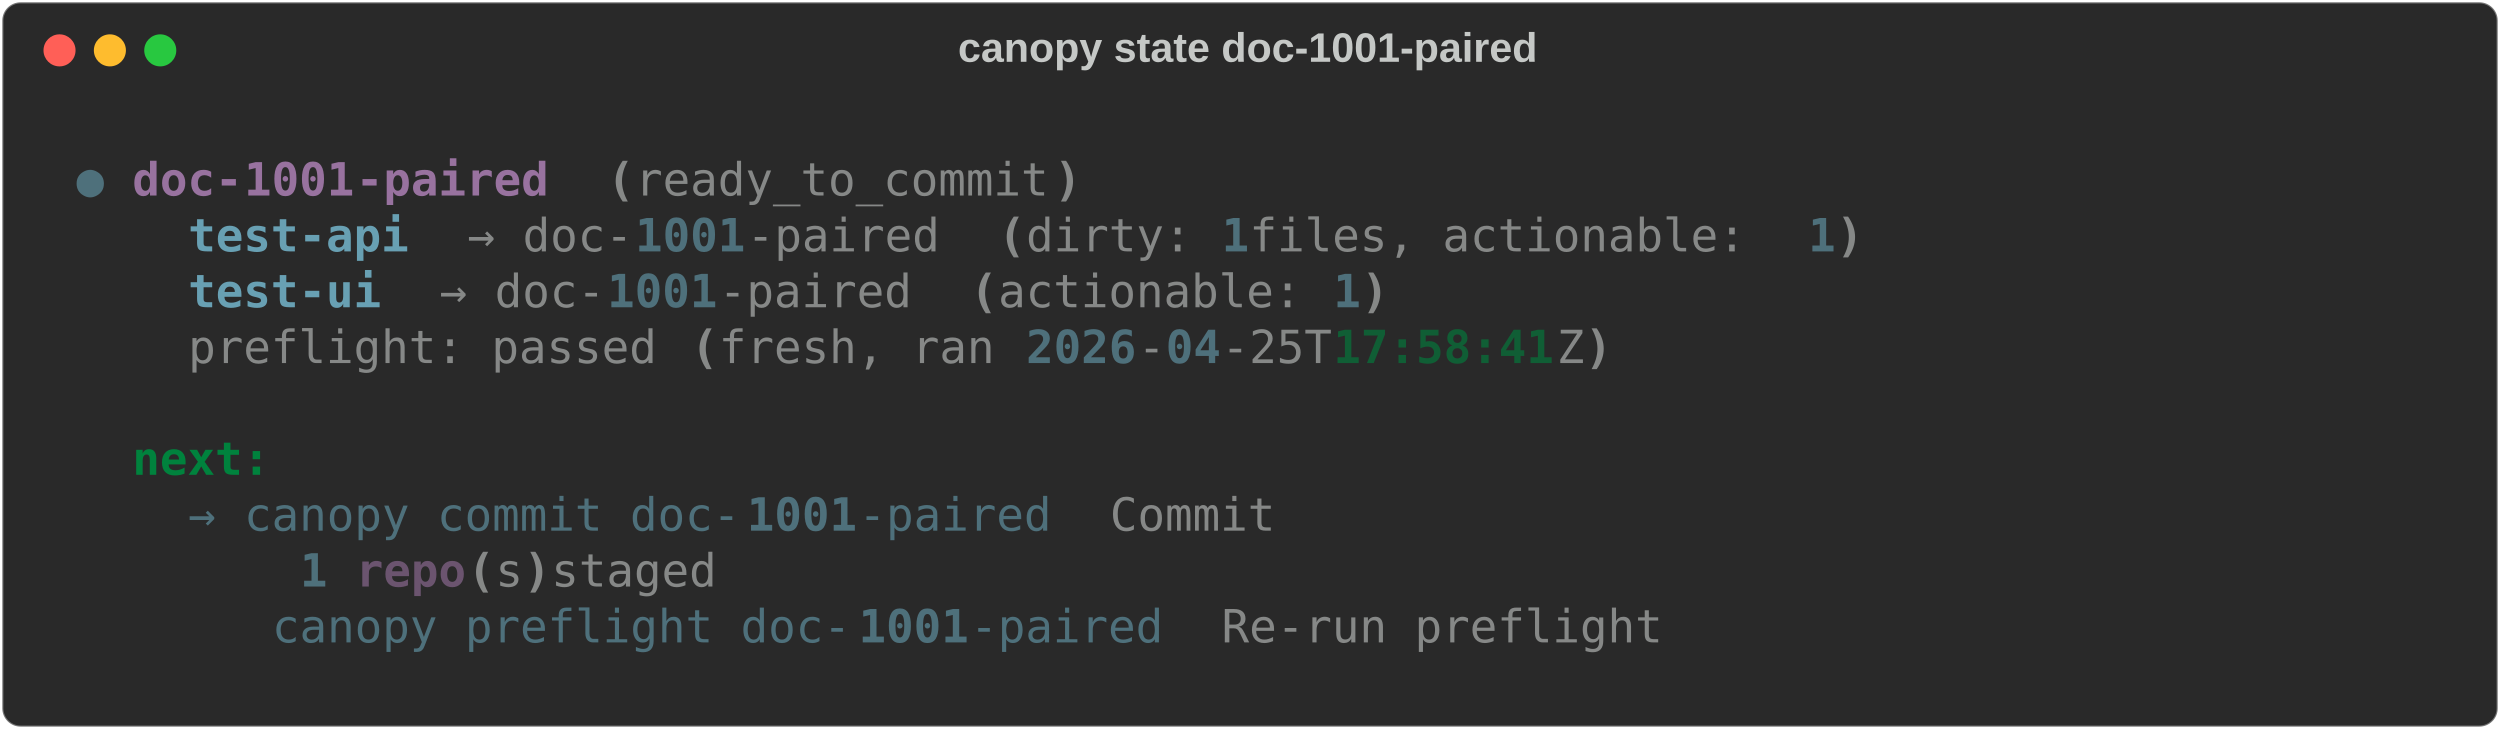
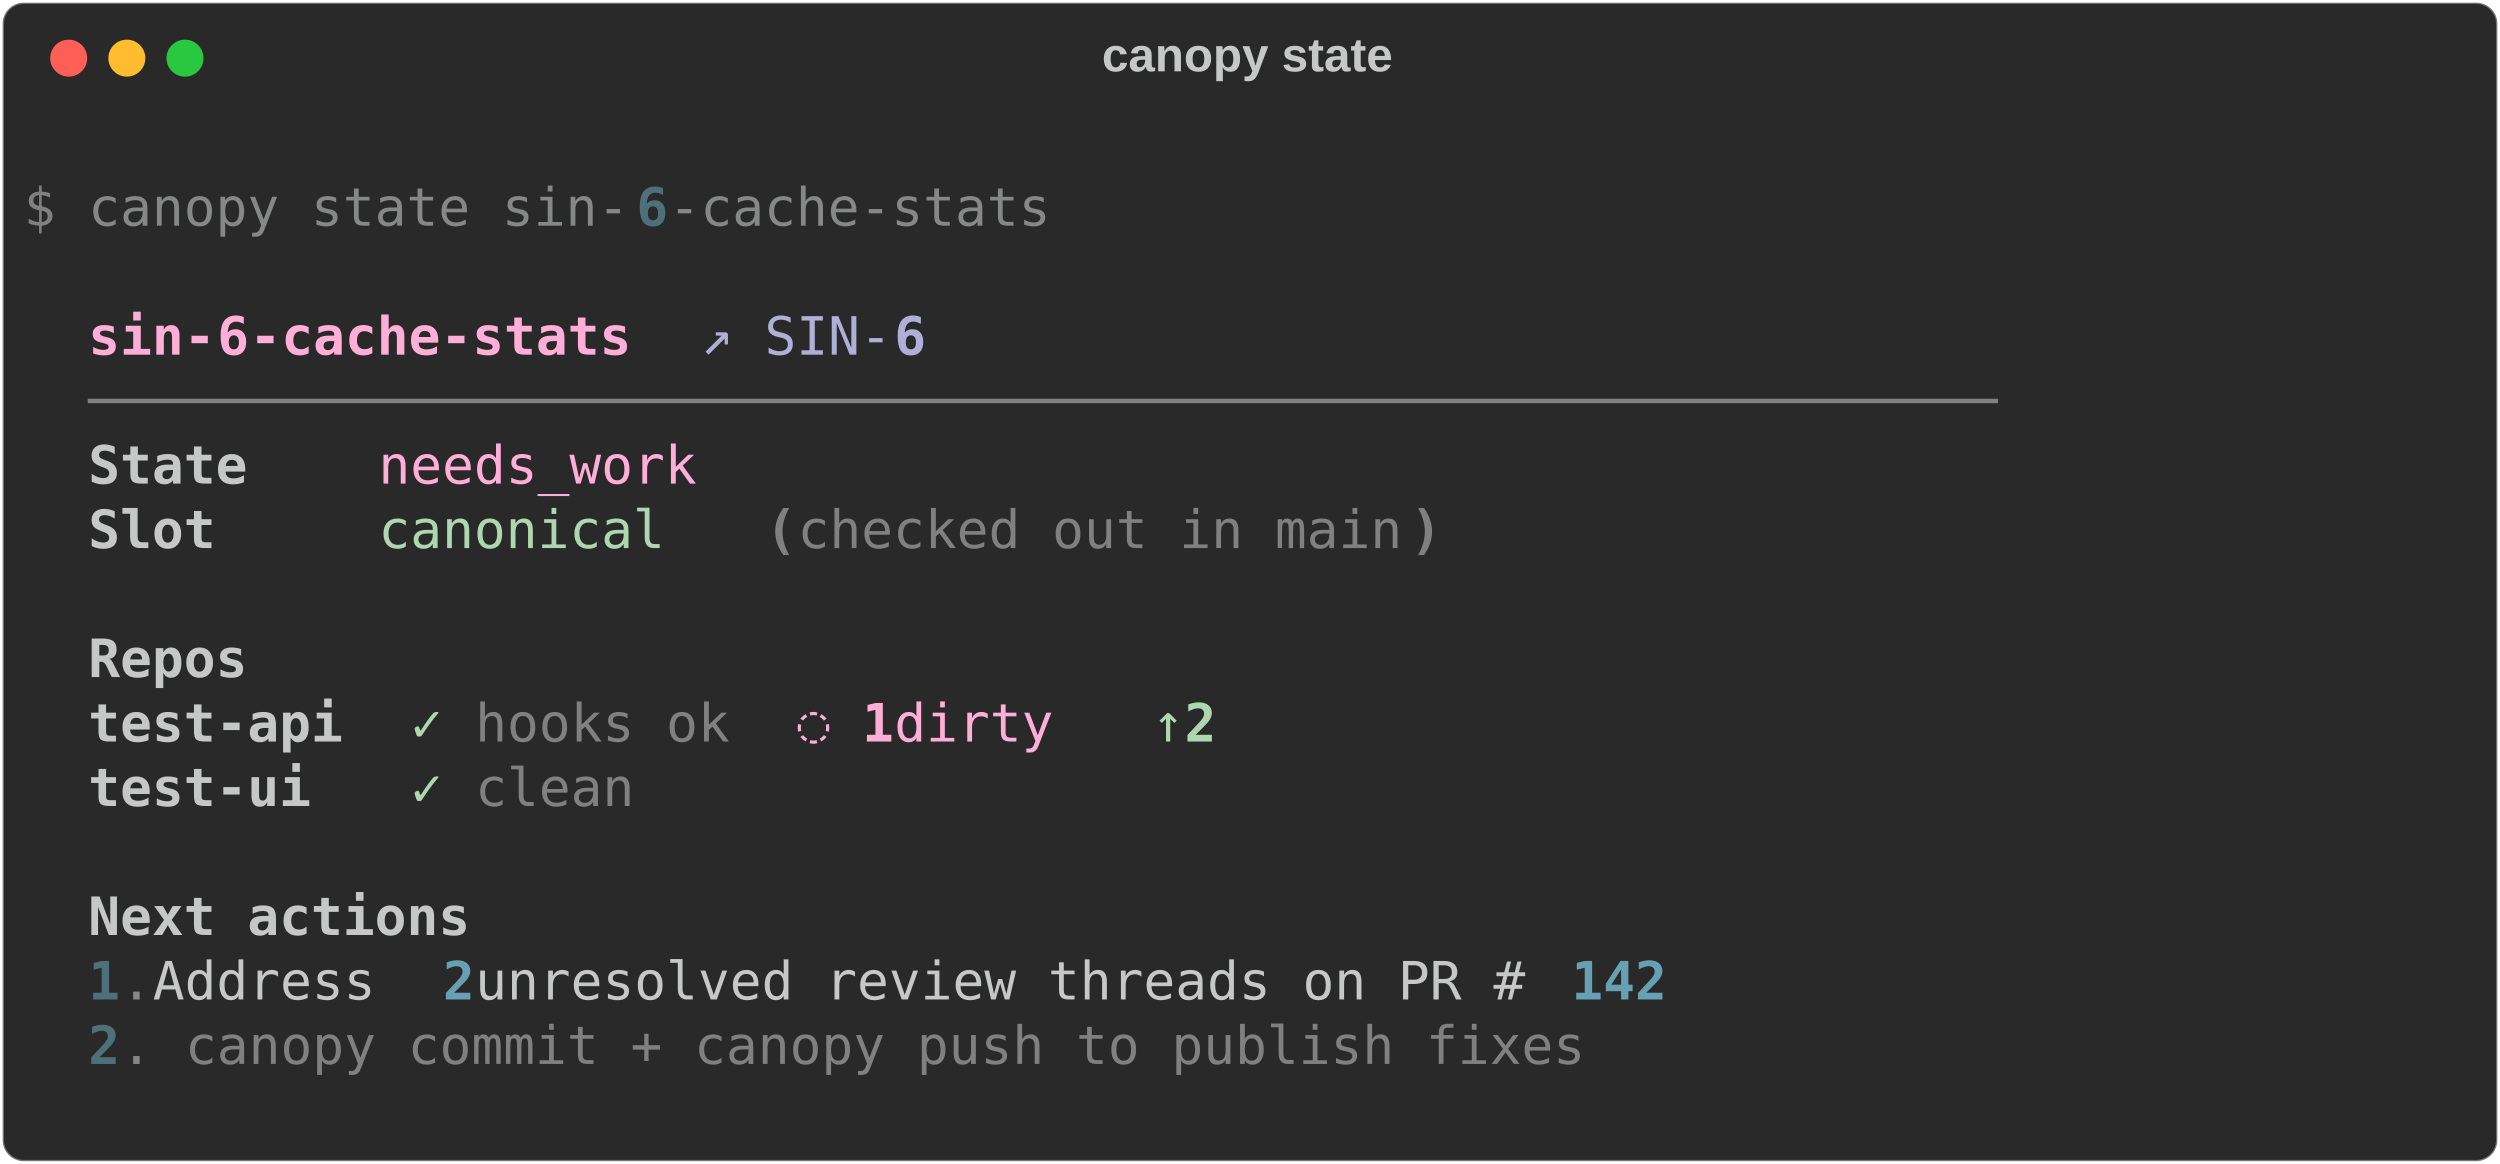
- <svg xmlns="http://www.w3.org/2000/svg" class="rich-terminal" viewBox="0 0 1092 318.4">
+ <svg xmlns="http://www.w3.org/2000/svg" class="rich-terminal" viewBox="0 0 946 440.4">
  <style>

    @font-face {
        font-family: "Fira Code";
        src: local("FiraCode-Regular"),
                url("https://cdnjs.cloudflare.com/ajax/libs/firacode/6.2.0/woff2/FiraCode-Regular.woff2") format("woff2"),
                url("https://cdnjs.cloudflare.com/ajax/libs/firacode/6.2.0/woff/FiraCode-Regular.woff") format("woff");
        font-style: normal;
        font-weight: 400;
    }
    @font-face {
        font-family: "Fira Code";
        src: local("FiraCode-Bold"),
                url("https://cdnjs.cloudflare.com/ajax/libs/firacode/6.2.0/woff2/FiraCode-Bold.woff2") format("woff2"),
                url("https://cdnjs.cloudflare.com/ajax/libs/firacode/6.2.0/woff/FiraCode-Bold.woff") format("woff");
        font-style: bold;
        font-weight: 700;
    }

-     .terminal-3842053504-matrix {
+     .terminal-2416382088-matrix {
        font-family: Fira Code, monospace;
        font-size: 20px;
        line-height: 24.4px;
        font-variant-east-asian: full-width;
    }

-     .terminal-3842053504-title {
+     .terminal-2416382088-title {
        font-size: 18px;
        font-weight: bold;
        font-family: arial;
    }

-     .terminal-3842053504-r1 { fill: #c5c8c6 }
- .terminal-3842053504-r2 { fill: #4e707b }
- .terminal-3842053504-r3 { fill: #98729f;font-weight: bold }
- .terminal-3842053504-r4 { fill: #868887;font-weight: bold }
- .terminal-3842053504-r5 { fill: #868887 }
- .terminal-3842053504-r6 { fill: #68a0b3;font-weight: bold }
- .terminal-3842053504-r7 { fill: #4e707b;font-weight: bold }
- .terminal-3842053504-r8 { fill: #105e35;font-weight: bold }
- .terminal-3842053504-r9 { fill: #00823d;font-weight: bold }
- .terminal-3842053504-r10 { fill: #6b546f;font-weight: bold }
+     .terminal-2416382088-r1 { fill: #c5c8c6 }
+ .terminal-2416382088-r2 { fill: #808080 }
+ .terminal-2416382088-r3 { fill: #868887 }
+ .terminal-2416382088-r4 { fill: #4e707b;font-weight: bold }
+ .terminal-2416382088-r5 { fill: #ffafd7;font-weight: bold }
+ .terminal-2416382088-r6 { fill: #afafd7 }
+ .terminal-2416382088-r7 { fill: #afafd7;font-weight: bold }
+ .terminal-2416382088-r8 { fill: #c5c8c6;font-weight: bold }
+ .terminal-2416382088-r9 { fill: #ffafd7 }
+ .terminal-2416382088-r10 { fill: #afd7af }
+ .terminal-2416382088-r11 { fill: #808080;font-weight: bold }
+ .terminal-2416382088-r12 { fill: #afd7af;font-weight: bold }
+ .terminal-2416382088-r13 { fill: #68a0b3;font-weight: bold }
    </style>
  <defs>
-     <clipPath id="terminal-3842053504-clip-terminal">
-       <rect x="0" y="0" width="1072.6" height="267.4" />
+     <clipPath id="terminal-2416382088-clip-terminal">
+       <rect x="0" y="0" width="926.2" height="389.4" />
    </clipPath>
-     <clipPath id="terminal-3842053504-line-0">
-       <rect x="0" y="1.5" width="1073.6" height="24.65" />
+     <clipPath id="terminal-2416382088-line-0">
+       <rect x="0" y="1.5" width="927.2" height="24.65" />
    </clipPath>
-     <clipPath id="terminal-3842053504-line-1">
-       <rect x="0" y="25.9" width="1073.6" height="24.65" />
+     <clipPath id="terminal-2416382088-line-1">
+       <rect x="0" y="25.9" width="927.2" height="24.65" />
    </clipPath>
-     <clipPath id="terminal-3842053504-line-2">
-       <rect x="0" y="50.3" width="1073.6" height="24.65" />
+     <clipPath id="terminal-2416382088-line-2">
+       <rect x="0" y="50.3" width="927.2" height="24.65" />
    </clipPath>
-     <clipPath id="terminal-3842053504-line-3">
-       <rect x="0" y="74.7" width="1073.6" height="24.65" />
+     <clipPath id="terminal-2416382088-line-3">
+       <rect x="0" y="74.7" width="927.2" height="24.65" />
    </clipPath>
-     <clipPath id="terminal-3842053504-line-4">
-       <rect x="0" y="99.1" width="1073.6" height="24.65" />
+     <clipPath id="terminal-2416382088-line-4">
+       <rect x="0" y="99.1" width="927.2" height="24.65" />
    </clipPath>
-     <clipPath id="terminal-3842053504-line-5">
-       <rect x="0" y="123.5" width="1073.6" height="24.65" />
+     <clipPath id="terminal-2416382088-line-5">
+       <rect x="0" y="123.5" width="927.2" height="24.65" />
    </clipPath>
-     <clipPath id="terminal-3842053504-line-6">
-       <rect x="0" y="147.9" width="1073.6" height="24.65" />
+     <clipPath id="terminal-2416382088-line-6">
+       <rect x="0" y="147.9" width="927.2" height="24.65" />
    </clipPath>
-     <clipPath id="terminal-3842053504-line-7">
-       <rect x="0" y="172.3" width="1073.6" height="24.65" />
+     <clipPath id="terminal-2416382088-line-7">
+       <rect x="0" y="172.3" width="927.2" height="24.65" />
    </clipPath>
-     <clipPath id="terminal-3842053504-line-8">
-       <rect x="0" y="196.7" width="1073.6" height="24.65" />
+     <clipPath id="terminal-2416382088-line-8">
+       <rect x="0" y="196.7" width="927.2" height="24.65" />
    </clipPath>
-     <clipPath id="terminal-3842053504-line-9">
-       <rect x="0" y="221.1" width="1073.6" height="24.65" />
+     <clipPath id="terminal-2416382088-line-9">
+       <rect x="0" y="221.1" width="927.2" height="24.65" />
+     </clipPath>
+     <clipPath id="terminal-2416382088-line-10">
+       <rect x="0" y="245.5" width="927.2" height="24.65" />
+     </clipPath>
+     <clipPath id="terminal-2416382088-line-11">
+       <rect x="0" y="269.9" width="927.2" height="24.65" />
+     </clipPath>
+     <clipPath id="terminal-2416382088-line-12">
+       <rect x="0" y="294.3" width="927.2" height="24.65" />
+     </clipPath>
+     <clipPath id="terminal-2416382088-line-13">
+       <rect x="0" y="318.7" width="927.2" height="24.65" />
+     </clipPath>
+     <clipPath id="terminal-2416382088-line-14">
+       <rect x="0" y="343.1" width="927.2" height="24.65" />
    </clipPath>
  </defs>
-   <rect fill="#292929" stroke="rgba(255,255,255,0.35)" stroke-width="1" x="1" y="1" width="1090" height="316.4" rx="8" />
-   <text class="terminal-3842053504-title" fill="#c5c8c6" text-anchor="middle" x="545" y="27">canopy state doc-1001-paired</text>
+   <rect fill="#292929" stroke="rgba(255,255,255,0.35)" stroke-width="1" x="1" y="1" width="944" height="438.4" rx="8" />
+   <text class="terminal-2416382088-title" fill="#c5c8c6" text-anchor="middle" x="472" y="27">canopy state</text>
  <g transform="translate(26,22)">
    <circle cx="0" cy="0" r="7" fill="#ff5f57" />
    <circle cx="22" cy="0" r="7" fill="#febc2e" />
    <circle cx="44" cy="0" r="7" fill="#28c840" />
  </g>
-   <g transform="translate(9, 41)" clip-path="url(#terminal-3842053504-clip-terminal)">
-     <g class="terminal-3842053504-matrix">
-       <text class="terminal-3842053504-r1" x="1073.6" y="20" textLength="12.2" clip-path="url(#terminal-3842053504-line-0)">
+   <g transform="translate(9, 41)" clip-path="url(#terminal-2416382088-clip-terminal)">
+     <g class="terminal-2416382088-matrix">
+       <text class="terminal-2416382088-r1" x="927.2" y="20" textLength="12.2" clip-path="url(#terminal-2416382088-line-0)">
</text>
-       <text class="terminal-3842053504-r2" x="24.4" y="44.4" textLength="12.2" clip-path="url(#terminal-3842053504-line-1)">●</text>
-       <text class="terminal-3842053504-r3" x="48.8" y="44.4" textLength="48.8" clip-path="url(#terminal-3842053504-line-1)">doc-</text>
-       <text class="terminal-3842053504-r3" x="97.6" y="44.4" textLength="48.8" clip-path="url(#terminal-3842053504-line-1)">1001</text>
-       <text class="terminal-3842053504-r3" x="146.4" y="44.4" textLength="85.4" clip-path="url(#terminal-3842053504-line-1)">-paired</text>
-       <text class="terminal-3842053504-r4" x="256.2" y="44.4" textLength="12.2" clip-path="url(#terminal-3842053504-line-1)">(</text>
-       <text class="terminal-3842053504-r5" x="268.4" y="44.4" textLength="183" clip-path="url(#terminal-3842053504-line-1)">ready_to_commit</text>
-       <text class="terminal-3842053504-r4" x="451.4" y="44.4" textLength="12.2" clip-path="url(#terminal-3842053504-line-1)">)</text>
-       <text class="terminal-3842053504-r1" x="1073.6" y="44.4" textLength="12.2" clip-path="url(#terminal-3842053504-line-1)">
+       <text class="terminal-2416382088-r2" x="0" y="44.4" textLength="12.2" clip-path="url(#terminal-2416382088-line-1)">$</text>
+       <text class="terminal-2416382088-r3" x="24.4" y="44.4" textLength="207.4" clip-path="url(#terminal-2416382088-line-1)">canopy state sin-</text>
+       <text class="terminal-2416382088-r4" x="231.8" y="44.4" textLength="12.2" clip-path="url(#terminal-2416382088-line-1)">6</text>
+       <text class="terminal-2416382088-r3" x="244" y="44.4" textLength="146.4" clip-path="url(#terminal-2416382088-line-1)">-cache-stats</text>
+       <text class="terminal-2416382088-r1" x="927.2" y="44.4" textLength="12.2" clip-path="url(#terminal-2416382088-line-1)">
</text>
-       <text class="terminal-3842053504-r6" x="73.2" y="68.8" textLength="97.6" clip-path="url(#terminal-3842053504-line-2)">test-api</text>
-       <text class="terminal-3842053504-r5" x="195.2" y="68.8" textLength="73.2" clip-path="url(#terminal-3842053504-line-2)">→ doc-</text>
-       <text class="terminal-3842053504-r7" x="268.4" y="68.8" textLength="48.8" clip-path="url(#terminal-3842053504-line-2)">1001</text>
-       <text class="terminal-3842053504-r5" x="317.2" y="68.8" textLength="85.4" clip-path="url(#terminal-3842053504-line-2)">-paired</text>
-       <text class="terminal-3842053504-r4" x="427" y="68.8" textLength="12.2" clip-path="url(#terminal-3842053504-line-2)">(</text>
-       <text class="terminal-3842053504-r5" x="439.2" y="68.8" textLength="85.4" clip-path="url(#terminal-3842053504-line-2)">dirty: </text>
-       <text class="terminal-3842053504-r7" x="524.6" y="68.8" textLength="12.2" clip-path="url(#terminal-3842053504-line-2)">1</text>
-       <text class="terminal-3842053504-r5" x="536.8" y="68.8" textLength="244" clip-path="url(#terminal-3842053504-line-2)"> files, actionable: </text>
-       <text class="terminal-3842053504-r7" x="780.8" y="68.8" textLength="12.2" clip-path="url(#terminal-3842053504-line-2)">1</text>
-       <text class="terminal-3842053504-r4" x="793" y="68.8" textLength="12.2" clip-path="url(#terminal-3842053504-line-2)">)</text>
-       <text class="terminal-3842053504-r1" x="1073.6" y="68.8" textLength="12.2" clip-path="url(#terminal-3842053504-line-2)">
+       <text class="terminal-2416382088-r1" x="927.2" y="68.8" textLength="12.2" clip-path="url(#terminal-2416382088-line-2)">
</text>
-       <text class="terminal-3842053504-r6" x="73.2" y="93.2" textLength="85.4" clip-path="url(#terminal-3842053504-line-3)">test-ui</text>
-       <text class="terminal-3842053504-r5" x="183" y="93.2" textLength="73.2" clip-path="url(#terminal-3842053504-line-3)">→ doc-</text>
-       <text class="terminal-3842053504-r7" x="256.2" y="93.2" textLength="48.8" clip-path="url(#terminal-3842053504-line-3)">1001</text>
-       <text class="terminal-3842053504-r5" x="305" y="93.2" textLength="85.4" clip-path="url(#terminal-3842053504-line-3)">-paired</text>
-       <text class="terminal-3842053504-r4" x="414.8" y="93.2" textLength="12.2" clip-path="url(#terminal-3842053504-line-3)">(</text>
-       <text class="terminal-3842053504-r5" x="427" y="93.2" textLength="146.4" clip-path="url(#terminal-3842053504-line-3)">actionable: </text>
-       <text class="terminal-3842053504-r7" x="573.4" y="93.2" textLength="12.2" clip-path="url(#terminal-3842053504-line-3)">1</text>
-       <text class="terminal-3842053504-r4" x="585.6" y="93.2" textLength="12.2" clip-path="url(#terminal-3842053504-line-3)">)</text>
-       <text class="terminal-3842053504-r1" x="1073.6" y="93.2" textLength="12.2" clip-path="url(#terminal-3842053504-line-3)">
+       <text class="terminal-2416382088-r5" x="24.4" y="93.2" textLength="48.8" clip-path="url(#terminal-2416382088-line-3)">sin-</text>
+       <text class="terminal-2416382088-r5" x="73.2" y="93.2" textLength="12.2" clip-path="url(#terminal-2416382088-line-3)">6</text>
+       <text class="terminal-2416382088-r5" x="85.4" y="93.2" textLength="146.4" clip-path="url(#terminal-2416382088-line-3)">-cache-stats</text>
+       <text class="terminal-2416382088-r6" x="256.2" y="93.2" textLength="73.2" clip-path="url(#terminal-2416382088-line-3)">↗ SIN-</text>
+       <text class="terminal-2416382088-r7" x="329.4" y="93.2" textLength="12.2" clip-path="url(#terminal-2416382088-line-3)">6</text>
+       <text class="terminal-2416382088-r1" x="927.2" y="93.2" textLength="12.2" clip-path="url(#terminal-2416382088-line-3)">
</text>
-       <text class="terminal-3842053504-r5" x="73.2" y="117.6" textLength="219.6" clip-path="url(#terminal-3842053504-line-4)">preflight: passed </text>
-       <text class="terminal-3842053504-r4" x="292.8" y="117.6" textLength="12.2" clip-path="url(#terminal-3842053504-line-4)">(</text>
-       <text class="terminal-3842053504-r5" x="305" y="117.6" textLength="134.2" clip-path="url(#terminal-3842053504-line-4)">fresh, ran </text>
-       <text class="terminal-3842053504-r7" x="439.2" y="117.6" textLength="48.8" clip-path="url(#terminal-3842053504-line-4)">2026</text>
-       <text class="terminal-3842053504-r5" x="488" y="117.6" textLength="12.2" clip-path="url(#terminal-3842053504-line-4)">-</text>
-       <text class="terminal-3842053504-r7" x="500.2" y="117.6" textLength="24.4" clip-path="url(#terminal-3842053504-line-4)">04</text>
-       <text class="terminal-3842053504-r5" x="524.6" y="117.6" textLength="48.8" clip-path="url(#terminal-3842053504-line-4)">-25T</text>
-       <text class="terminal-3842053504-r8" x="573.4" y="117.6" textLength="97.6" clip-path="url(#terminal-3842053504-line-4)">17:58:41</text>
-       <text class="terminal-3842053504-r5" x="671" y="117.6" textLength="12.2" clip-path="url(#terminal-3842053504-line-4)">Z</text>
-       <text class="terminal-3842053504-r4" x="683.2" y="117.6" textLength="12.2" clip-path="url(#terminal-3842053504-line-4)">)</text>
-       <text class="terminal-3842053504-r1" x="1073.6" y="117.6" textLength="12.2" clip-path="url(#terminal-3842053504-line-4)">
+       <text class="terminal-2416382088-r2" x="24.4" y="117.6" textLength="732" clip-path="url(#terminal-2416382088-line-4)">────────────────────────────────────────────────────────────</text>
+       <text class="terminal-2416382088-r1" x="927.2" y="117.6" textLength="12.2" clip-path="url(#terminal-2416382088-line-4)">
</text>
-       <text class="terminal-3842053504-r1" x="1073.6" y="142" textLength="12.2" clip-path="url(#terminal-3842053504-line-5)">
+       <text class="terminal-2416382088-r8" x="24.4" y="142" textLength="61" clip-path="url(#terminal-2416382088-line-5)">State</text>
+       <text class="terminal-2416382088-r9" x="134.2" y="142" textLength="122" clip-path="url(#terminal-2416382088-line-5)">needs_work</text>
+       <text class="terminal-2416382088-r1" x="927.2" y="142" textLength="12.2" clip-path="url(#terminal-2416382088-line-5)">
</text>
-       <text class="terminal-3842053504-r9" x="48.8" y="166.4" textLength="61" clip-path="url(#terminal-3842053504-line-6)">next:</text>
-       <text class="terminal-3842053504-r1" x="1073.6" y="166.4" textLength="12.2" clip-path="url(#terminal-3842053504-line-6)">
+       <text class="terminal-2416382088-r8" x="24.4" y="166.4" textLength="48.8" clip-path="url(#terminal-2416382088-line-6)">Slot</text>
+       <text class="terminal-2416382088-r10" x="134.2" y="166.4" textLength="109.8" clip-path="url(#terminal-2416382088-line-6)">canonical</text>
+       <text class="terminal-2416382088-r11" x="280.6" y="166.4" textLength="12.2" clip-path="url(#terminal-2416382088-line-6)">(</text>
+       <text class="terminal-2416382088-r2" x="292.8" y="166.4" textLength="231.8" clip-path="url(#terminal-2416382088-line-6)">checked out in main</text>
+       <text class="terminal-2416382088-r11" x="524.6" y="166.4" textLength="12.2" clip-path="url(#terminal-2416382088-line-6)">)</text>
+       <text class="terminal-2416382088-r1" x="927.2" y="166.4" textLength="12.2" clip-path="url(#terminal-2416382088-line-6)">
</text>
-       <text class="terminal-3842053504-r2" x="73.2" y="190.8" textLength="12.2" clip-path="url(#terminal-3842053504-line-7)">→</text>
-       <text class="terminal-3842053504-r2" x="97.6" y="190.8" textLength="219.6" clip-path="url(#terminal-3842053504-line-7)">canopy commit doc-</text>
-       <text class="terminal-3842053504-r7" x="317.2" y="190.8" textLength="48.8" clip-path="url(#terminal-3842053504-line-7)">1001</text>
-       <text class="terminal-3842053504-r2" x="366" y="190.8" textLength="85.4" clip-path="url(#terminal-3842053504-line-7)">-paired</text>
-       <text class="terminal-3842053504-r5" x="475.8" y="190.8" textLength="73.2" clip-path="url(#terminal-3842053504-line-7)">Commit</text>
-       <text class="terminal-3842053504-r1" x="1073.6" y="190.8" textLength="12.2" clip-path="url(#terminal-3842053504-line-7)">
+       <text class="terminal-2416382088-r1" x="927.2" y="190.8" textLength="12.2" clip-path="url(#terminal-2416382088-line-7)">
</text>
-       <text class="terminal-3842053504-r7" x="122" y="215.2" textLength="12.2" clip-path="url(#terminal-3842053504-line-8)">1</text>
-       <text class="terminal-3842053504-r10" x="146.4" y="215.2" textLength="48.8" clip-path="url(#terminal-3842053504-line-8)">repo</text>
-       <text class="terminal-3842053504-r4" x="195.2" y="215.2" textLength="12.2" clip-path="url(#terminal-3842053504-line-8)">(</text>
-       <text class="terminal-3842053504-r5" x="207.4" y="215.2" textLength="12.2" clip-path="url(#terminal-3842053504-line-8)">s</text>
-       <text class="terminal-3842053504-r4" x="219.6" y="215.2" textLength="12.2" clip-path="url(#terminal-3842053504-line-8)">)</text>
-       <text class="terminal-3842053504-r5" x="231.8" y="215.2" textLength="85.4" clip-path="url(#terminal-3842053504-line-8)"> staged</text>
-       <text class="terminal-3842053504-r1" x="1073.6" y="215.2" textLength="12.2" clip-path="url(#terminal-3842053504-line-8)">
+       <text class="terminal-2416382088-r8" x="24.4" y="215.2" textLength="61" clip-path="url(#terminal-2416382088-line-8)">Repos</text>
+       <text class="terminal-2416382088-r1" x="927.2" y="215.2" textLength="12.2" clip-path="url(#terminal-2416382088-line-8)">
</text>
-       <text class="terminal-3842053504-r2" x="109.8" y="239.6" textLength="256.2" clip-path="url(#terminal-3842053504-line-9)">canopy preflight doc-</text>
-       <text class="terminal-3842053504-r7" x="366" y="239.6" textLength="48.8" clip-path="url(#terminal-3842053504-line-9)">1001</text>
-       <text class="terminal-3842053504-r2" x="414.8" y="239.6" textLength="85.4" clip-path="url(#terminal-3842053504-line-9)">-paired</text>
-       <text class="terminal-3842053504-r5" x="524.6" y="239.6" textLength="195.2" clip-path="url(#terminal-3842053504-line-9)">Re-run preflight</text>
-       <text class="terminal-3842053504-r1" x="1073.6" y="239.6" textLength="12.2" clip-path="url(#terminal-3842053504-line-9)">
+       <text class="terminal-2416382088-r8" x="24.4" y="239.6" textLength="97.6" clip-path="url(#terminal-2416382088-line-9)">test-api</text>
+       <text class="terminal-2416382088-r10" x="146.4" y="239.6" textLength="12.2" clip-path="url(#terminal-2416382088-line-9)">✓</text>
+       <text class="terminal-2416382088-r2" x="170.8" y="239.6" textLength="97.6" clip-path="url(#terminal-2416382088-line-9)">hooks ok</text>
+       <text class="terminal-2416382088-r9" x="292.8" y="239.6" textLength="24.4" clip-path="url(#terminal-2416382088-line-9)">◌ </text>
+       <text class="terminal-2416382088-r5" x="317.2" y="239.6" textLength="12.2" clip-path="url(#terminal-2416382088-line-9)">1</text>
+       <text class="terminal-2416382088-r9" x="329.4" y="239.6" textLength="73.2" clip-path="url(#terminal-2416382088-line-9)"> dirty</text>
+       <text class="terminal-2416382088-r10" x="427" y="239.6" textLength="12.2" clip-path="url(#terminal-2416382088-line-9)">↑</text>
+       <text class="terminal-2416382088-r12" x="439.2" y="239.6" textLength="12.2" clip-path="url(#terminal-2416382088-line-9)">2</text>
+       <text class="terminal-2416382088-r1" x="927.2" y="239.6" textLength="12.2" clip-path="url(#terminal-2416382088-line-9)">
</text>
-       <text class="terminal-3842053504-r1" x="1073.6" y="264" textLength="12.2" clip-path="url(#terminal-3842053504-line-10)">
+       <text class="terminal-2416382088-r8" x="24.4" y="264" textLength="85.4" clip-path="url(#terminal-2416382088-line-10)">test-ui</text>
+       <text class="terminal-2416382088-r10" x="146.4" y="264" textLength="12.2" clip-path="url(#terminal-2416382088-line-10)">✓</text>
+       <text class="terminal-2416382088-r2" x="170.8" y="264" textLength="61" clip-path="url(#terminal-2416382088-line-10)">clean</text>
+       <text class="terminal-2416382088-r1" x="927.2" y="264" textLength="12.2" clip-path="url(#terminal-2416382088-line-10)">
+ </text>
+       <text class="terminal-2416382088-r1" x="927.2" y="288.4" textLength="12.2" clip-path="url(#terminal-2416382088-line-11)">
+ </text>
+       <text class="terminal-2416382088-r8" x="24.4" y="312.8" textLength="146.4" clip-path="url(#terminal-2416382088-line-12)">Next actions</text>
+       <text class="terminal-2416382088-r1" x="927.2" y="312.8" textLength="12.2" clip-path="url(#terminal-2416382088-line-12)">
+ </text>
+       <text class="terminal-2416382088-r4" x="24.4" y="337.2" textLength="12.2" clip-path="url(#terminal-2416382088-line-13)">1</text>
+       <text class="terminal-2416382088-r3" x="36.6" y="337.2" textLength="12.2" clip-path="url(#terminal-2416382088-line-13)">.</text>
+       <text class="terminal-2416382088-r1" x="48.8" y="337.2" textLength="109.8" clip-path="url(#terminal-2416382088-line-13)"> Address </text>
+       <text class="terminal-2416382088-r13" x="158.6" y="337.2" textLength="12.2" clip-path="url(#terminal-2416382088-line-13)">2</text>
+       <text class="terminal-2416382088-r1" x="170.8" y="337.2" textLength="414.8" clip-path="url(#terminal-2416382088-line-13)"> unresolved review threads on PR #</text>
+       <text class="terminal-2416382088-r13" x="585.6" y="337.2" textLength="36.6" clip-path="url(#terminal-2416382088-line-13)">142</text>
+       <text class="terminal-2416382088-r1" x="927.2" y="337.2" textLength="12.2" clip-path="url(#terminal-2416382088-line-13)">
+ </text>
+       <text class="terminal-2416382088-r4" x="24.4" y="361.6" textLength="12.2" clip-path="url(#terminal-2416382088-line-14)">2</text>
+       <text class="terminal-2416382088-r3" x="36.6" y="361.6" textLength="12.2" clip-path="url(#terminal-2416382088-line-14)">.</text>
+       <text class="terminal-2416382088-r2" x="61" y="361.6" textLength="536.8" clip-path="url(#terminal-2416382088-line-14)">canopy commit + canopy push to publish fixes</text>
+       <text class="terminal-2416382088-r1" x="927.2" y="361.6" textLength="12.2" clip-path="url(#terminal-2416382088-line-14)">
+ </text>
+       <text class="terminal-2416382088-r1" x="927.2" y="386" textLength="12.2" clip-path="url(#terminal-2416382088-line-15)">
</text>
    </g>
  </g>
</svg>
